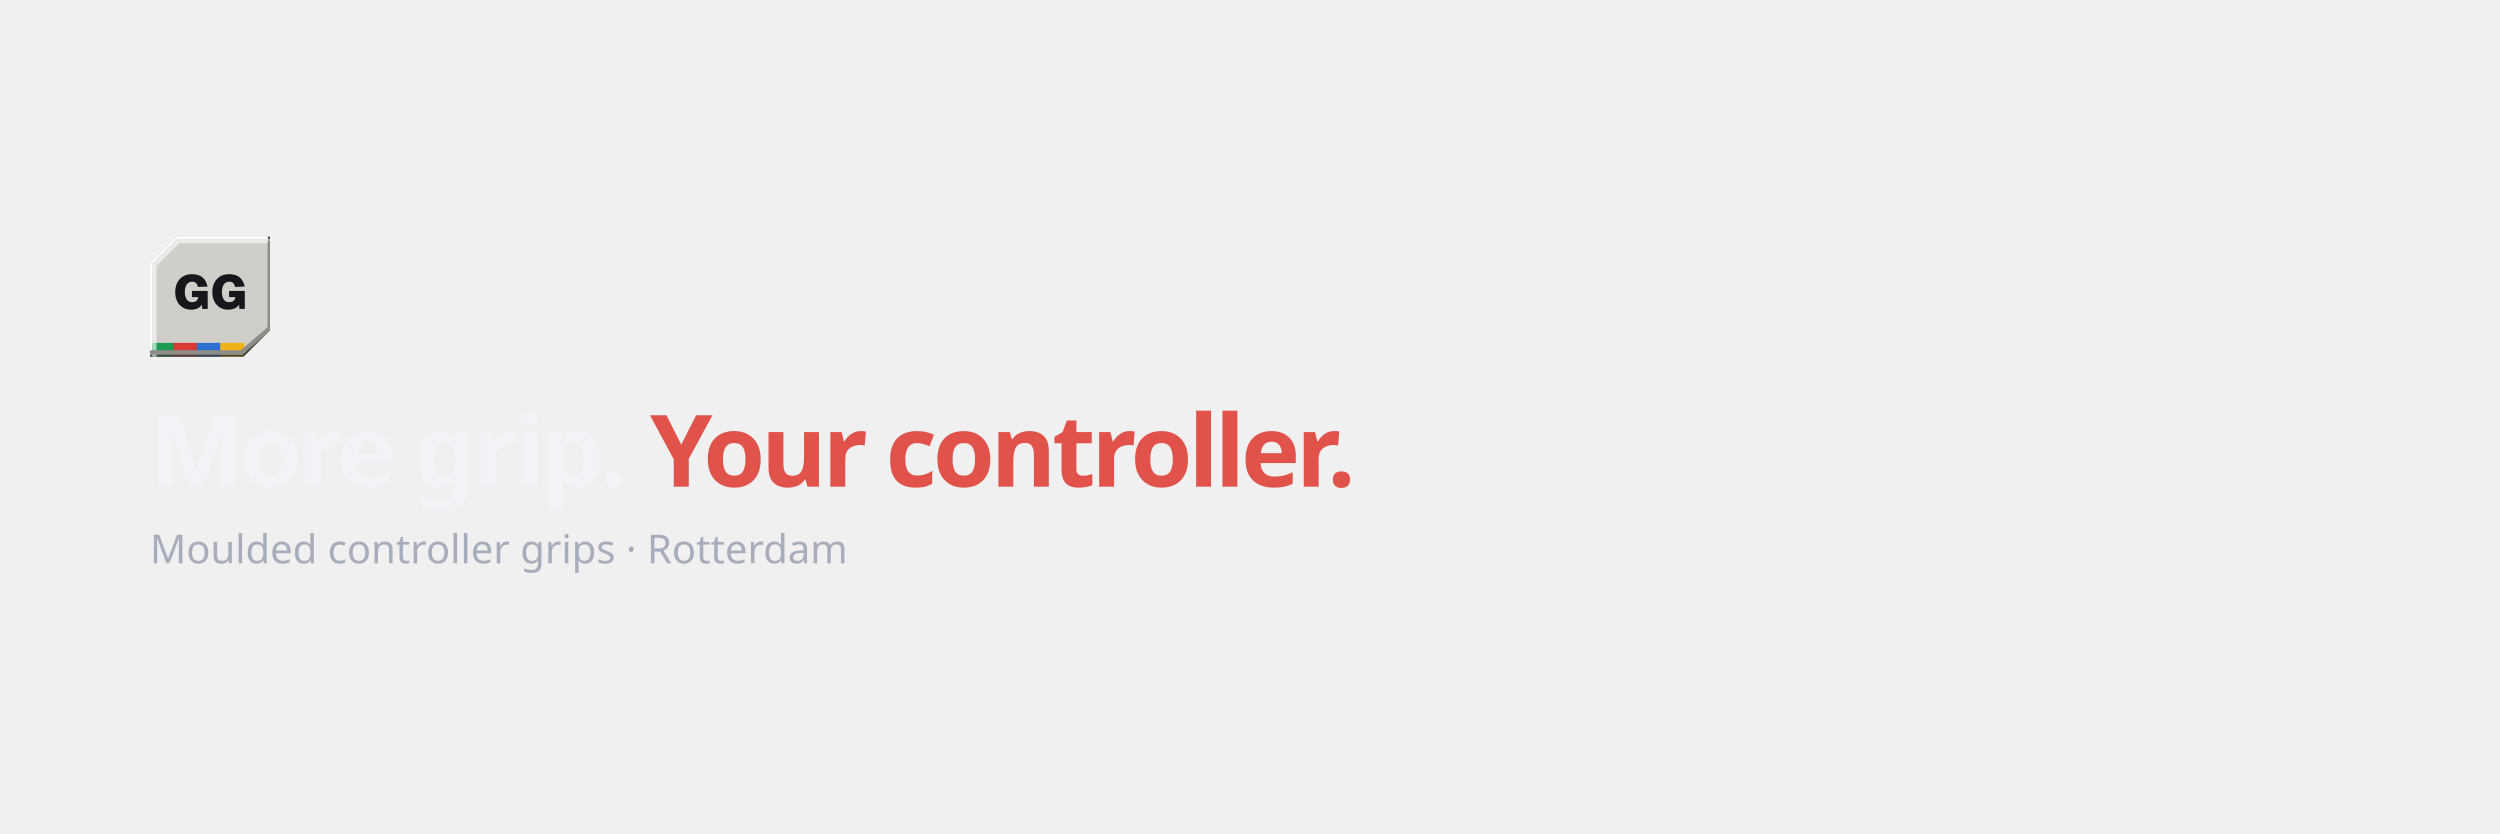
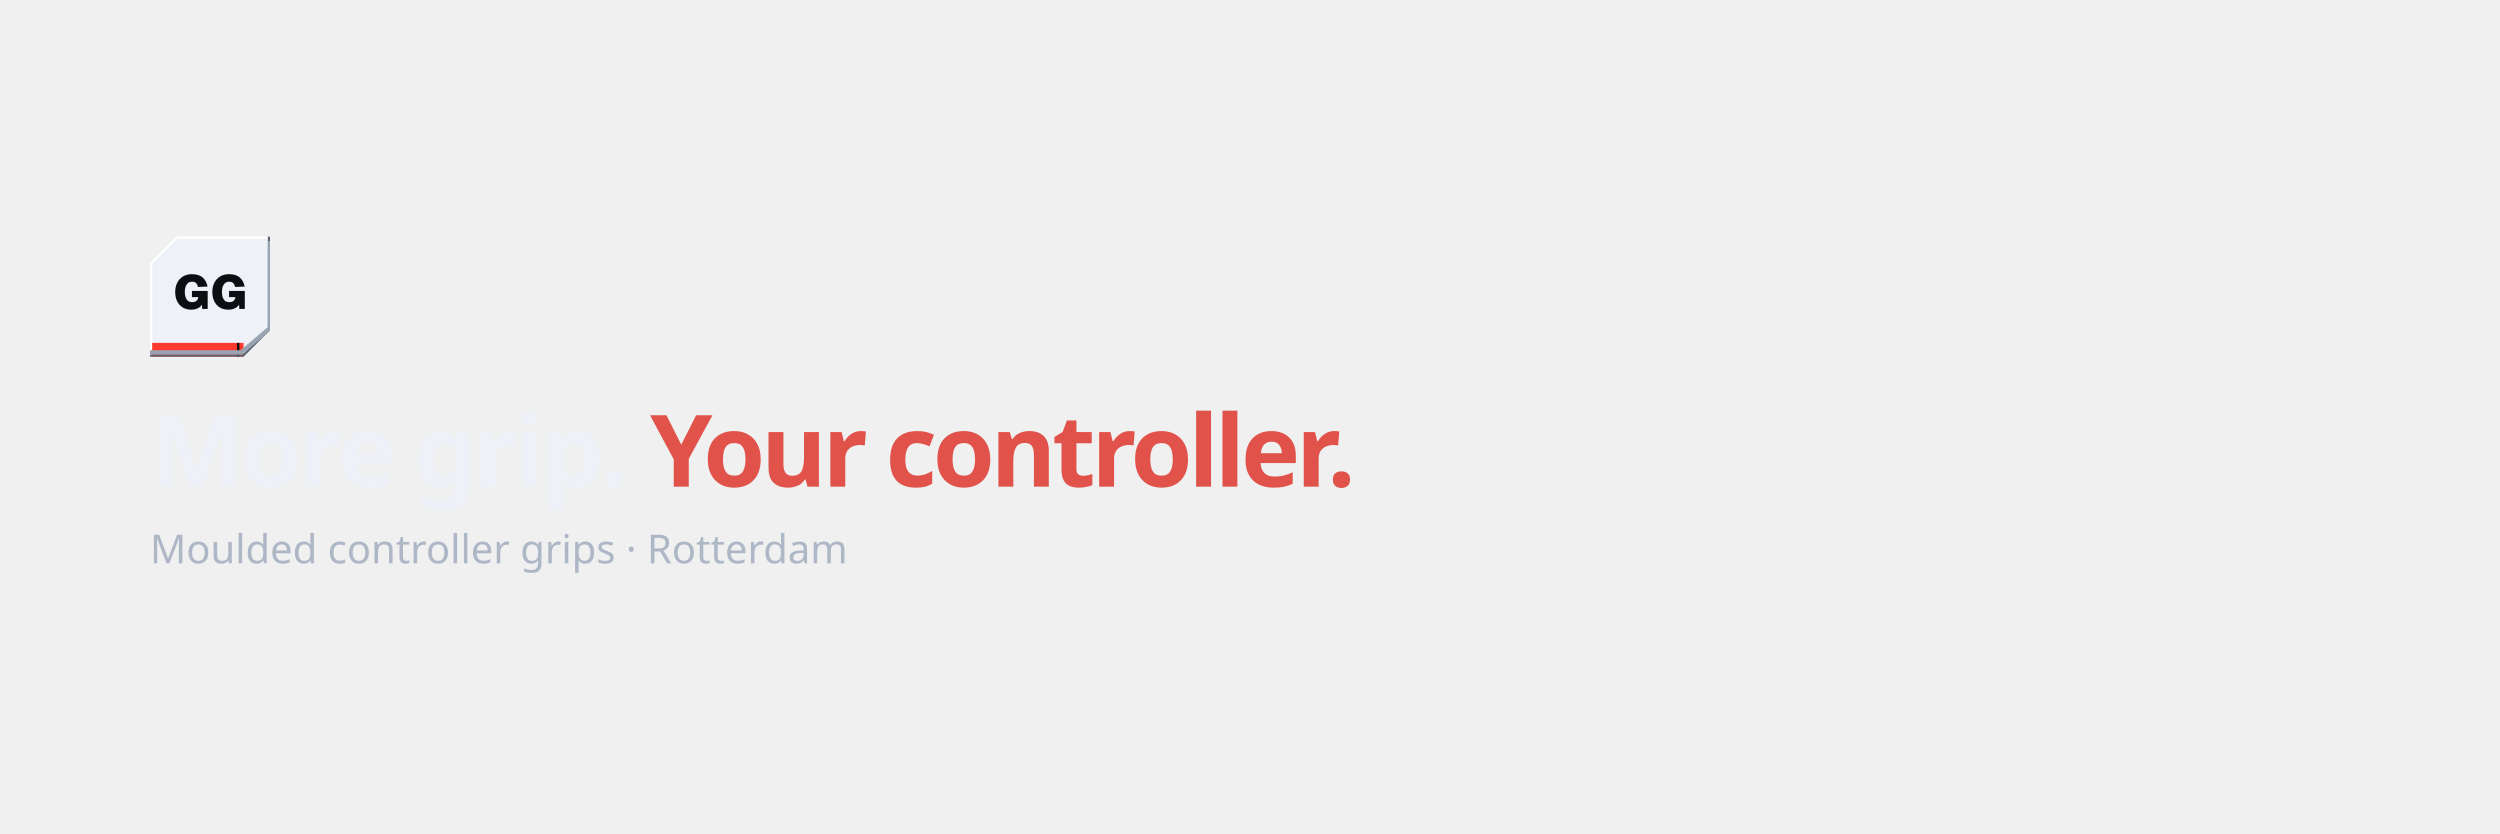
<svg xmlns="http://www.w3.org/2000/svg" viewBox="0 0 1500 500">
  <g transform="translate(90 142)">
    <defs>
      <clipPath id="kc-bnk">
        <path d="M15.84 0H72V56.16L56.16 72H0V15.84Z" />
      </clipPath>
    </defs>
-     <path d="M15.84 0H72V56.16L56.16 72H0V15.84Z" fill="#cfcec9" />
+     <path d="M15.84 0H72V56.16L56.16 72H0V15.84Z" fill="#eef2f8" />
    <g clip-path="url(#kc-bnk)">
-       <rect x="0" y="63.72" width="14.54" height="8.28" fill="#1d9b52" />
-       <rect x="14.04" y="63.72" width="14.54" height="8.28" fill="#d83a34" />
-       <rect x="28.08" y="63.72" width="14.54" height="8.28" fill="#2f6fd0" />
-       <rect x="42.12" y="63.72" width="14.54" height="8.28" fill="#f0b419" />
+       <rect x="0" y="63.72" width="56.16" height="8.28" fill="#ff3b30" />
+       <rect x="52.2" y="63.72" width="1.44" height="8.28" fill="#0d0e12" />
      <g fill="none" stroke-width="2.592">
        <path d="M0 72V15.84L15.84 0H72" stroke="#ffffff" />
-         <path d="M72 0V56.16L56.16 72H0" stroke="#46453f" />
-         <path d="M2.592 72V17.136L17.136 2.592H72" stroke="rgba(255,255,255,0.6)" />
-         <path d="M72 2.592V54.864L54.864 69.408H0" stroke="#8e8d88" />
+         <path d="M72 0V56.16L56.16 72H0" stroke="#5b6472" />
+         <path d="M72 2.592V54.864L54.864 69.408H0" stroke="#9aa3b2" />
      </g>
    </g>
    <g transform="translate(15.12 22.50792) scale(0.2870103)">
      <g transform="translate(-4 72.6)">
-         <path d="M37.5 1.6L37.5 1.6Q27.1 1.6 19.6 -3.05Q12.1 -7.7 8.05 -16Q4 -24.3 4 -35.4L4 -35.4Q4 -46.1 8.15 -54.5Q12.3 -62.9 20.1 -67.75Q27.9 -72.6 38.9 -72.6L38.9 -72.6Q53.5 -72.6 61.3 -65.8Q69.1 -59 71.7 -46.7L71.7 -46.7L51.4 -45.9Q50.5 -51.2 47.6 -54.05Q44.7 -56.9 39.1 -56.9L39.1 -56.9Q31.9 -56.9 28 -51Q24.1 -45.1 24.1 -35.4L24.1 -35.4Q24.1 -25.8 27.85 -19.95Q31.6 -14.1 39.5 -14.1L39.5 -14.1Q45 -14.1 48.3 -16.85Q51.6 -19.6 52.3 -24.6L52.3 -24.6L39 -24.6L39 -37.6L71.9 -37.6L71.9 0L60.5 0L59.9 -9.1Q57.1 -4.1 51.15 -1.25Q45.2 1.6 37.5 1.6" fill="#16171b" />
-         <path d="M115.1 1.6L115.1 1.6Q104.7 1.6 97.2 -3.05Q89.7 -7.7 85.65 -16Q81.6 -24.3 81.6 -35.4L81.6 -35.4Q81.6 -46.1 85.75 -54.5Q89.9 -62.9 97.7 -67.75Q105.5 -72.6 116.5 -72.6L116.5 -72.6Q131.1 -72.6 138.9 -65.8Q146.7 -59 149.3 -46.7L149.3 -46.7L129 -45.9Q128.1 -51.2 125.2 -54.05Q122.3 -56.9 116.7 -56.9L116.7 -56.9Q109.5 -56.9 105.6 -51Q101.7 -45.1 101.7 -35.4L101.7 -35.4Q101.7 -25.8 105.45 -19.95Q109.2 -14.1 117.1 -14.1L117.1 -14.1Q122.6 -14.1 125.9 -16.85Q129.2 -19.6 129.9 -24.6L129.9 -24.6L116.6 -24.6L116.6 -37.6L149.5 -37.6L149.5 0L138.1 0L137.5 -9.1Q134.7 -4.1 128.75 -1.25Q122.8 1.6 115.1 1.6" fill="#16171b" />
+         <path d="M37.5 1.6L37.5 1.6Q27.1 1.6 19.6 -3.05Q12.1 -7.7 8.05 -16Q4 -24.3 4 -35.4L4 -35.4Q4 -46.1 8.15 -54.5Q12.3 -62.9 20.1 -67.75Q27.9 -72.6 38.9 -72.6L38.9 -72.6Q53.5 -72.6 61.3 -65.8Q69.1 -59 71.7 -46.7L71.7 -46.7L51.4 -45.9Q50.5 -51.2 47.6 -54.05Q44.7 -56.9 39.1 -56.9L39.1 -56.9Q31.9 -56.9 28 -51Q24.1 -45.1 24.1 -35.4L24.1 -35.4Q24.1 -25.8 27.85 -19.95Q31.6 -14.1 39.5 -14.1L39.5 -14.1Q45 -14.1 48.3 -16.85Q51.6 -19.6 52.3 -24.6L52.3 -24.6L39 -24.6L39 -37.6L71.9 -37.6L71.9 0L60.5 0L59.9 -9.1Q57.1 -4.1 51.15 -1.25Q45.2 1.6 37.5 1.6" fill="#0d0e12" />
+         <path d="M115.1 1.6L115.1 1.6Q104.7 1.6 97.2 -3.05Q89.7 -7.7 85.65 -16Q81.6 -24.3 81.6 -35.4L81.6 -35.4Q81.6 -46.1 85.75 -54.5Q89.9 -62.9 97.7 -67.75Q105.5 -72.6 116.5 -72.6L116.5 -72.6Q131.1 -72.6 138.9 -65.8Q146.7 -59 149.3 -46.7L149.3 -46.7L129 -45.9Q128.1 -51.2 125.2 -54.05Q122.3 -56.9 116.7 -56.9L116.7 -56.9Q109.5 -56.9 105.6 -51Q101.7 -45.1 101.7 -35.4L101.7 -35.4Q101.7 -25.8 105.45 -19.95Q109.2 -14.1 117.1 -14.1L117.1 -14.1Q122.6 -14.1 125.9 -16.85Q129.2 -19.6 129.9 -24.6L129.9 -24.6L116.6 -24.6L116.6 -37.6L149.5 -37.6L149.5 0L138.1 0L137.5 -9.1Q134.7 -4.1 128.75 -1.25Q122.8 1.6 115.1 1.6" fill="#0d0e12" />
      </g>
    </g>
  </g>
-   <text x="90" y="292" font-family="sans-serif" font-size="60" font-weight="800" letter-spacing="-2.5" fill="#f2f3f7">More grip. <tspan fill="#e0524a">Your controller.</tspan>
+   <text x="90" y="292" font-family="sans-serif" font-size="60" font-weight="800" letter-spacing="-2.5" fill="#eef2f8">More grip. <tspan fill="#e0524a">Your controller.</tspan>
  </text>
-   <text x="90" y="338" font-family="sans-serif" font-size="24" fill="#a7adbd">Moulded controller grips · Rotterdam</text>
+   <text x="90" y="338" font-family="sans-serif" font-size="24" fill="#aeb7c6">Moulded controller grips · Rotterdam</text>
</svg>
